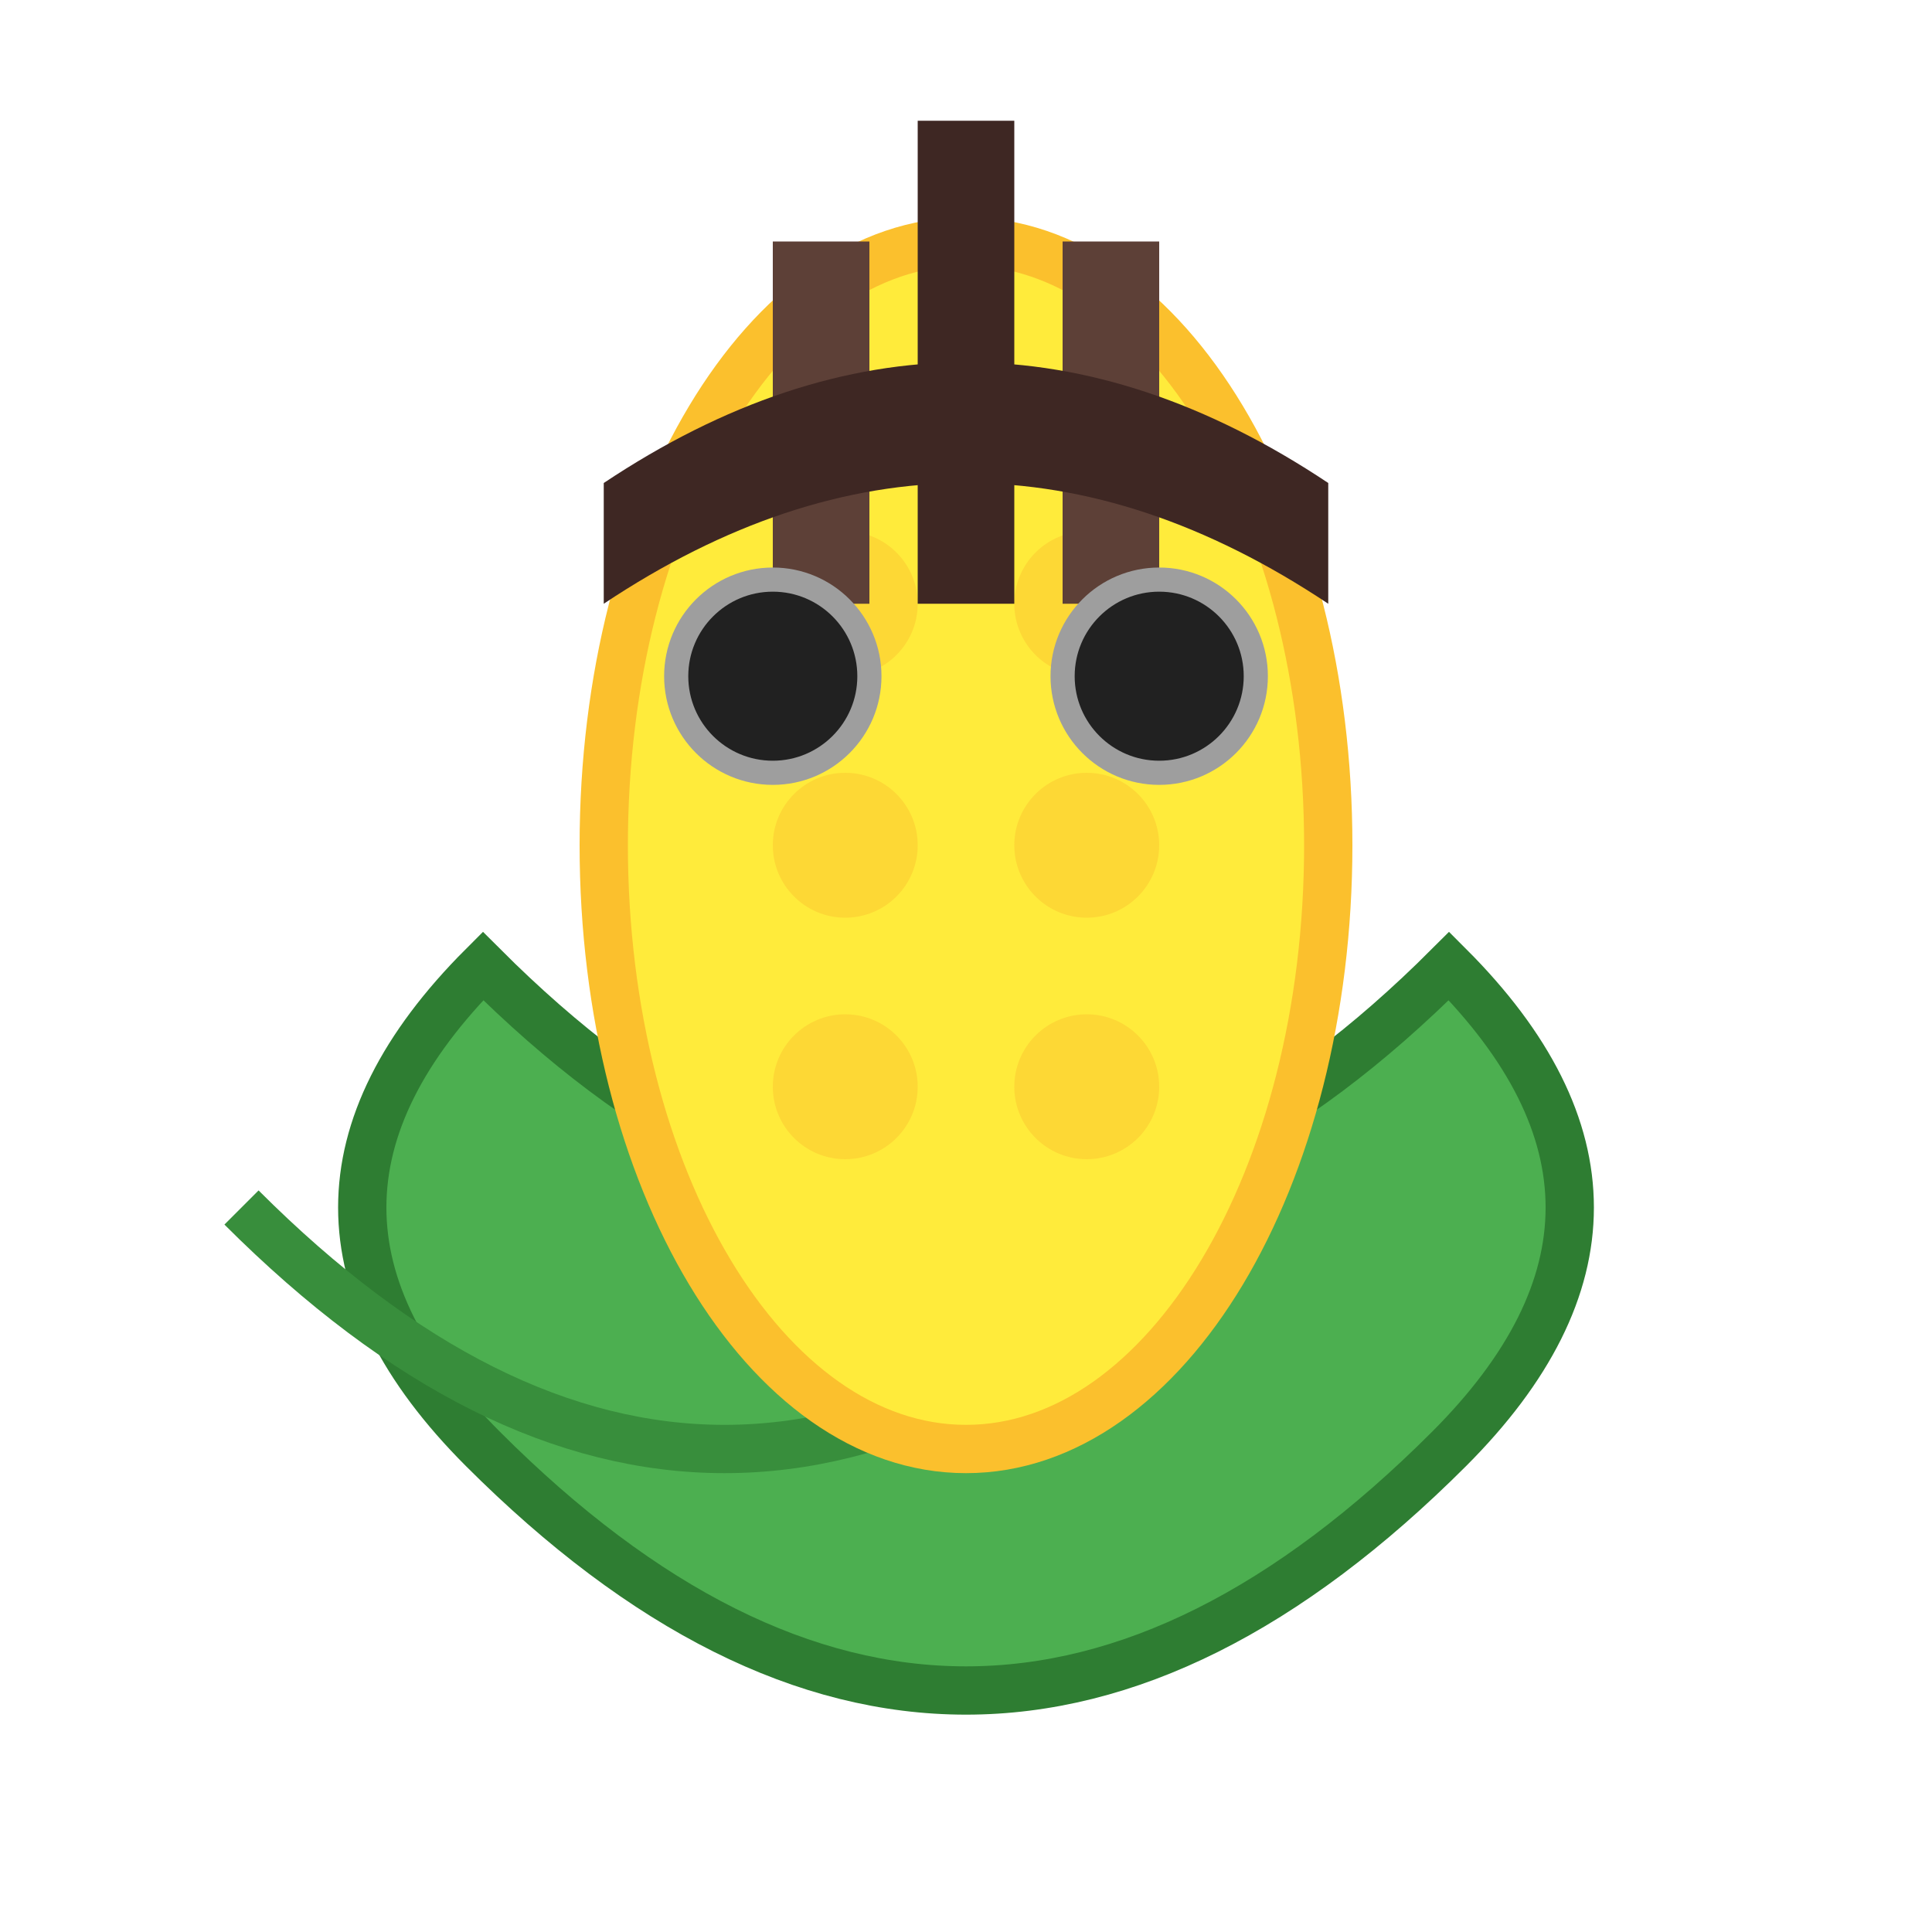
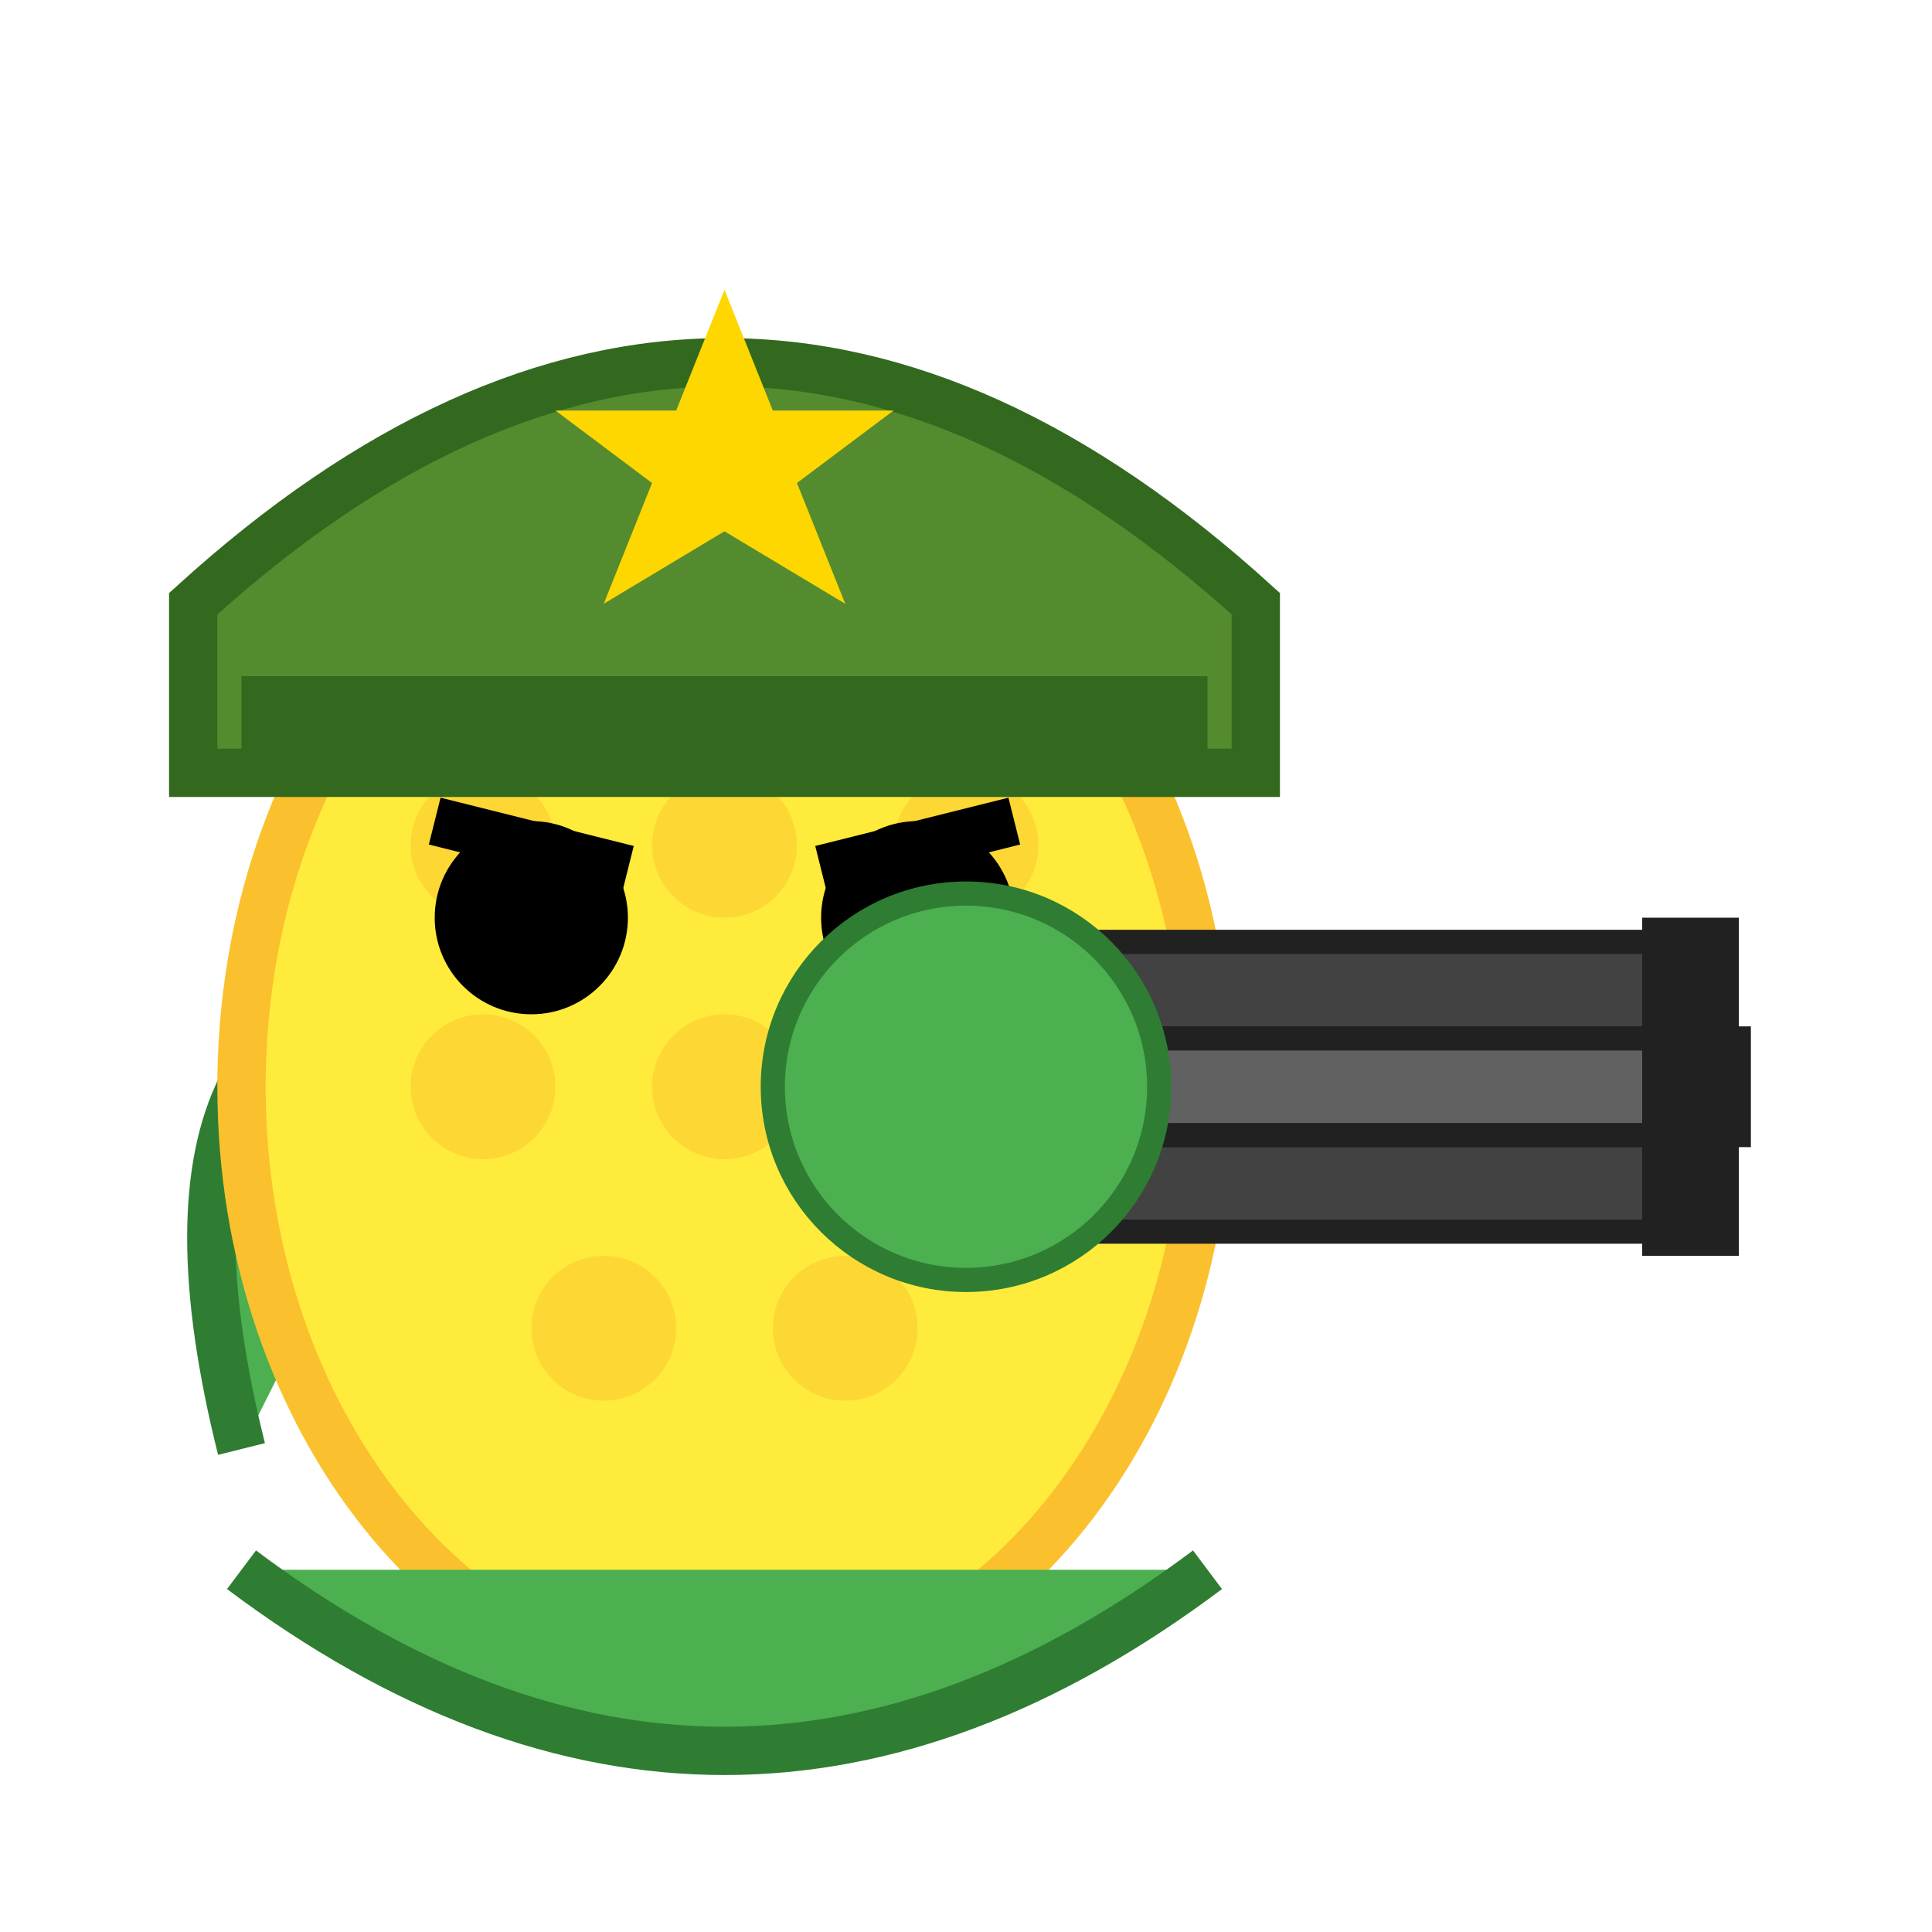
<svg xmlns="http://www.w3.org/2000/svg" width="80" height="80" viewBox="0 0 80 80">
-   <path d="M20 60 Q40 80 60 60 Q70 50 60 40 Q40 60 20 40 Q10 50 20 60" fill="#4CAF50" stroke="#2E7D32" stroke-width="2" />
-   <path d="M10 50 Q30 70 50 50" fill="none" stroke="#388E3C" stroke-width="2" />
-   <ellipse cx="40" cy="35" rx="15" ry="25" fill="#FFEB3B" stroke="#FBC02D" stroke-width="2" />
-   <circle cx="35" cy="25" r="3" fill="#FDD835" />
-   <circle cx="45" cy="25" r="3" fill="#FDD835" />
-   <circle cx="35" cy="35" r="3" fill="#FDD835" />
-   <circle cx="45" cy="35" r="3" fill="#FDD835" />
-   <circle cx="35" cy="45" r="3" fill="#FDD835" />
-   <circle cx="45" cy="45" r="3" fill="#FDD835" />
-   <rect x="32" y="10" width="4" height="15" fill="#5D4037" />
-   <rect x="44" y="10" width="4" height="15" fill="#5D4037" />
-   <rect x="38" y="5" width="4" height="20" fill="#3E2723" />
-   <path d="M25 20 Q40 10 55 20 L55 25 Q40 15 25 25 Z" fill="#3E2723" />
-   <circle cx="32" cy="28" r="4" fill="#212121" stroke="#9E9E9E" stroke-width="1" />
-   <circle cx="48" cy="28" r="4" fill="#212121" stroke="#9E9E9E" stroke-width="1" />
+   <path d="M10 60 Q5 40 20 40" fill="#4CAF50" stroke="#2E7D32" stroke-width="2" />
+   <ellipse cx="30" cy="45" rx="20" ry="25" fill="#FFEB3B" stroke="#FBC02D" stroke-width="2" />
+   <g fill="#FDD835">
+     <circle cx="20" cy="35" r="3" />
+     <circle cx="30" cy="35" r="3" />
+     <circle cx="40" cy="35" r="3" />
+     <circle cx="20" cy="45" r="3" />
+     <circle cx="30" cy="45" r="3" />
+     <circle cx="40" cy="45" r="3" />
+     <circle cx="25" cy="55" r="3" />
+     <circle cx="35" cy="55" r="3" />
+   </g>
+   <path d="M8 25 Q30 5 52 25 L52 32 L8 32 Z" fill="#558B2F" stroke="#33691E" stroke-width="2" />
+   <rect x="10" y="28" width="40" height="4" fill="#33691E" />
+   <polygon points="30,12 32,17 37,17 33,20 35,25 30,22 25,25 27,20 23,17 28,17" fill="#FFD700" />
+   <circle cx="22" cy="38" r="4" fill="black" />
+   <circle cx="38" cy="38" r="4" fill="black" />
+   <path d="M18 34 L26 36" stroke="black" stroke-width="2" />
+   <path d="M42 34 L34 36" stroke="black" stroke-width="2" />
+   <g transform="translate(40, 45)">
+     <rect x="0" y="-6" width="30" height="4" fill="#424242" stroke="#212121" />
+     <rect x="0" y="2" width="30" height="4" fill="#424242" stroke="#212121" />
+     <rect x="0" y="-2" width="32" height="4" fill="#616161" stroke="#212121" />
+     <rect x="28" y="-7" width="4" height="14" fill="#212121" />
+     <circle cx="0" cy="0" r="8" fill="#4CAF50" stroke="#2E7D32" />
+   </g>
+   <path d="M10 65 Q30 80 50 65" fill="#4CAF50" stroke="#2E7D32" stroke-width="2" />
</svg>
